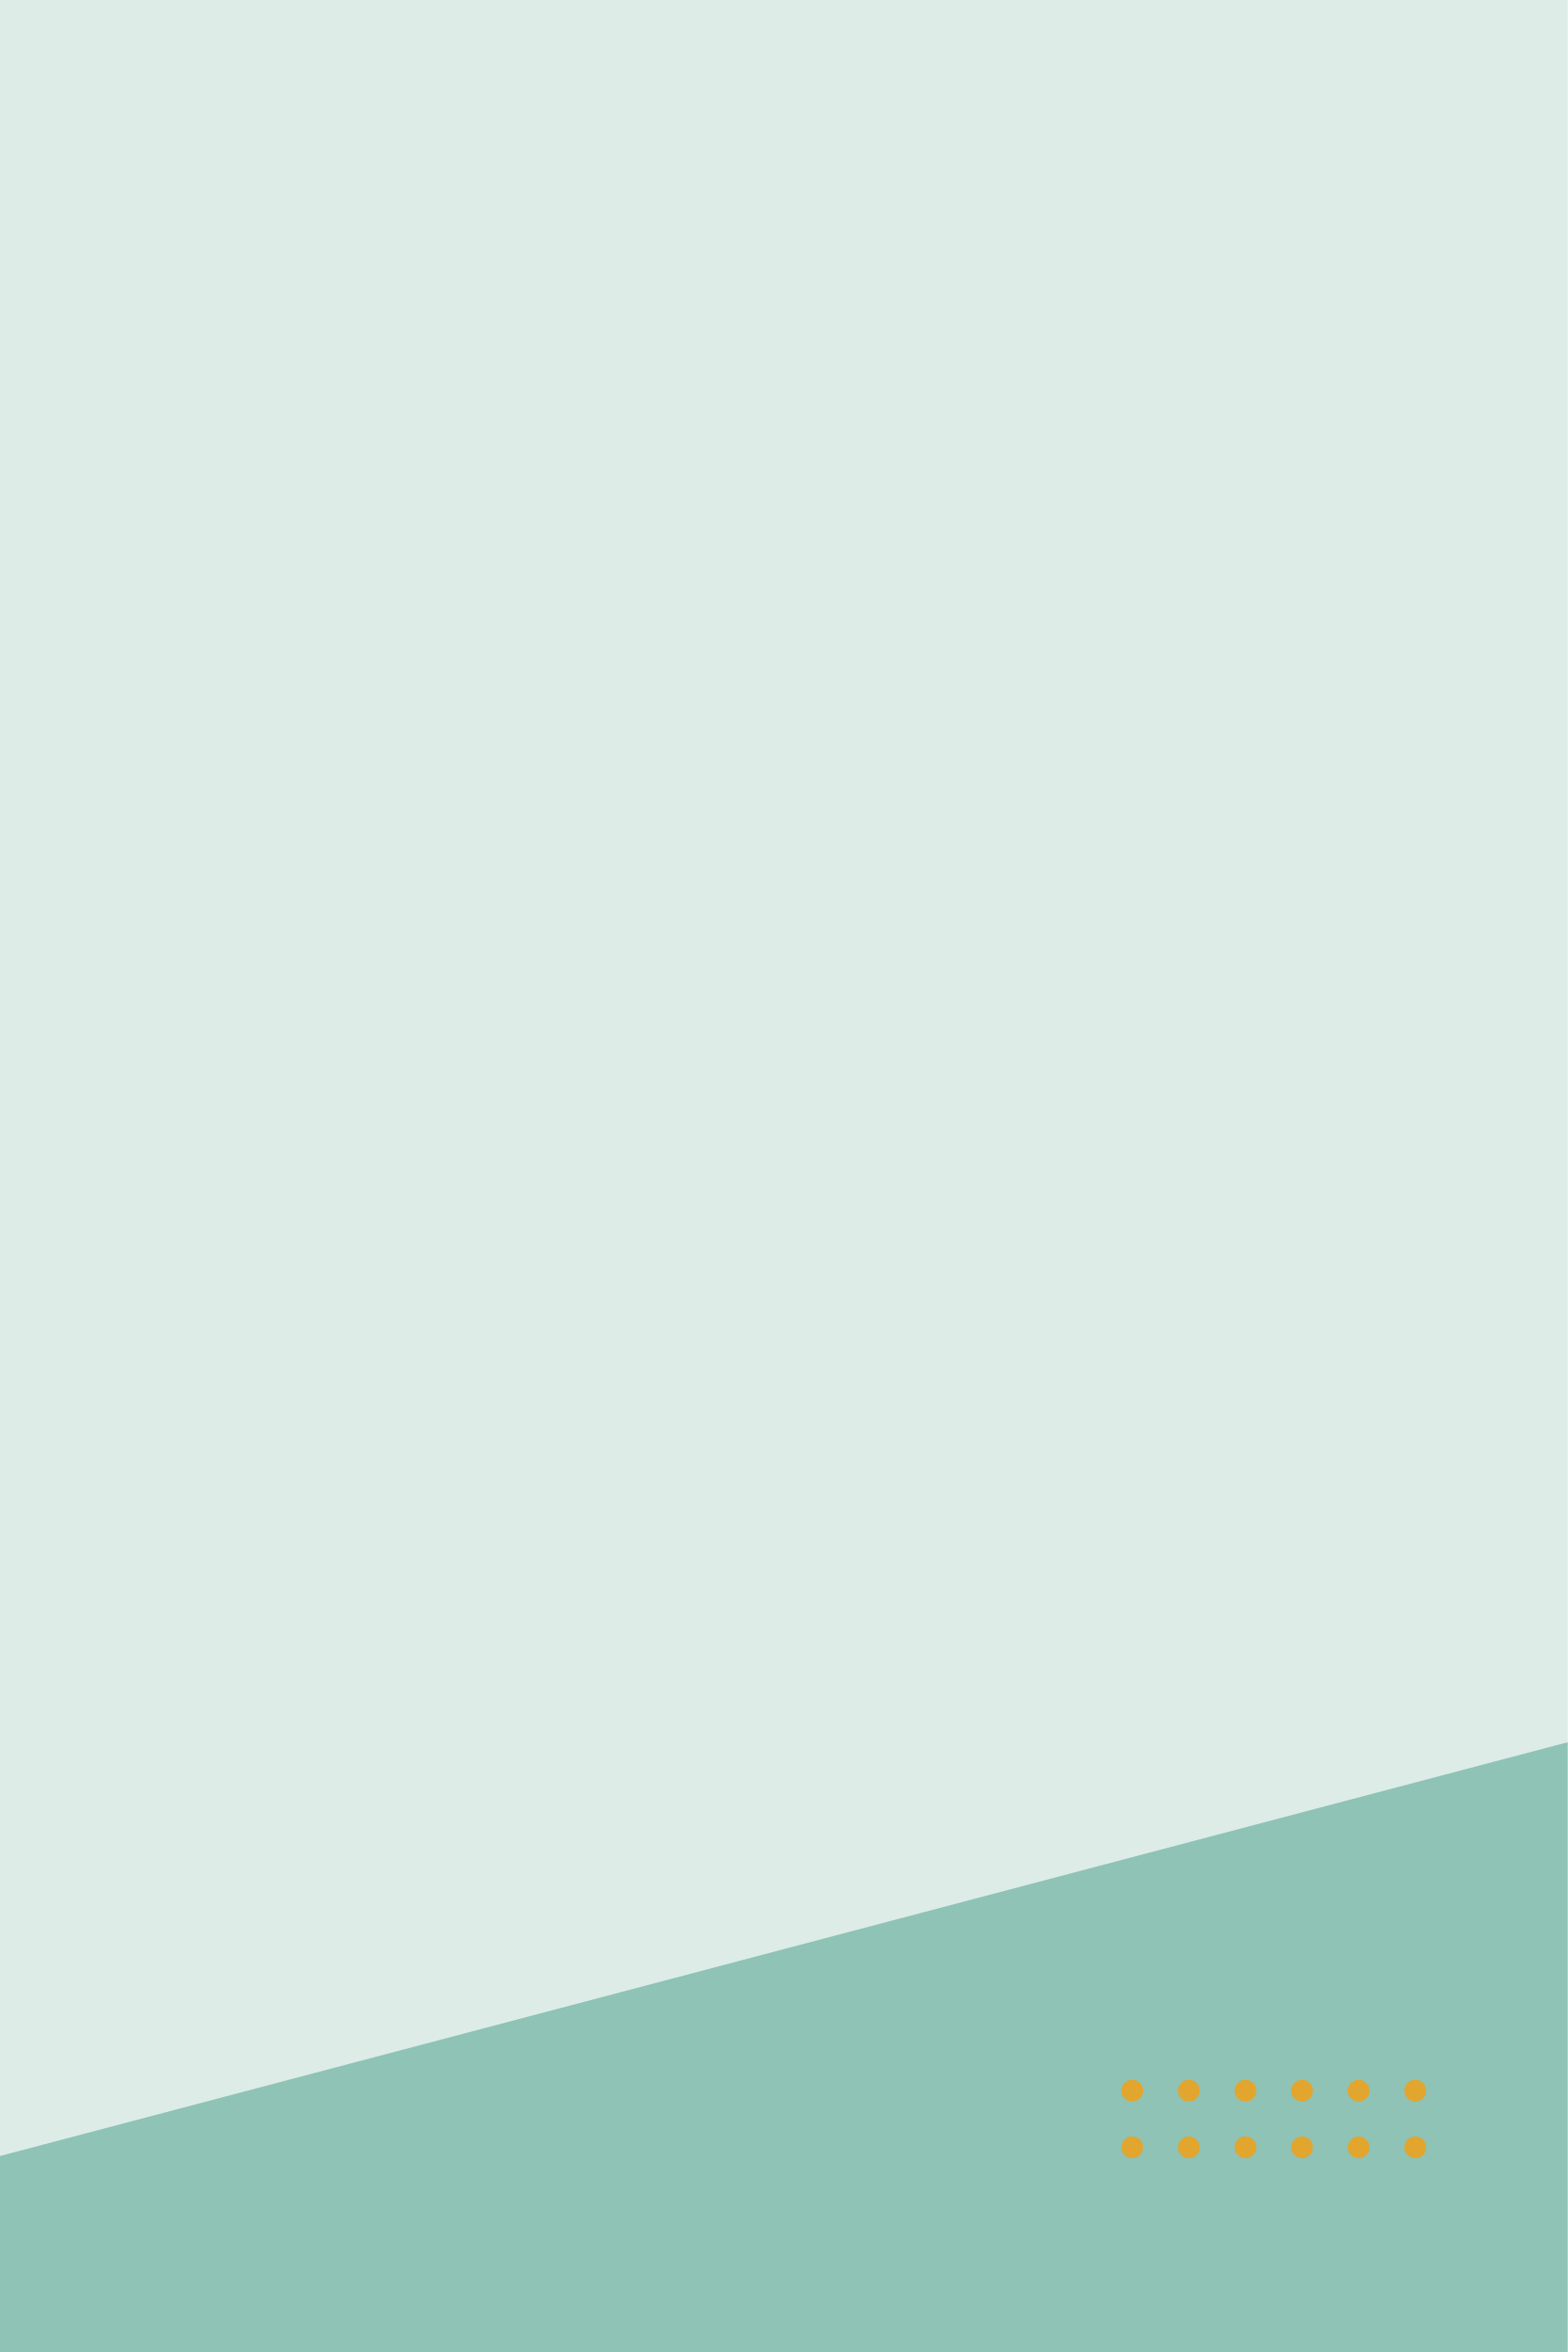
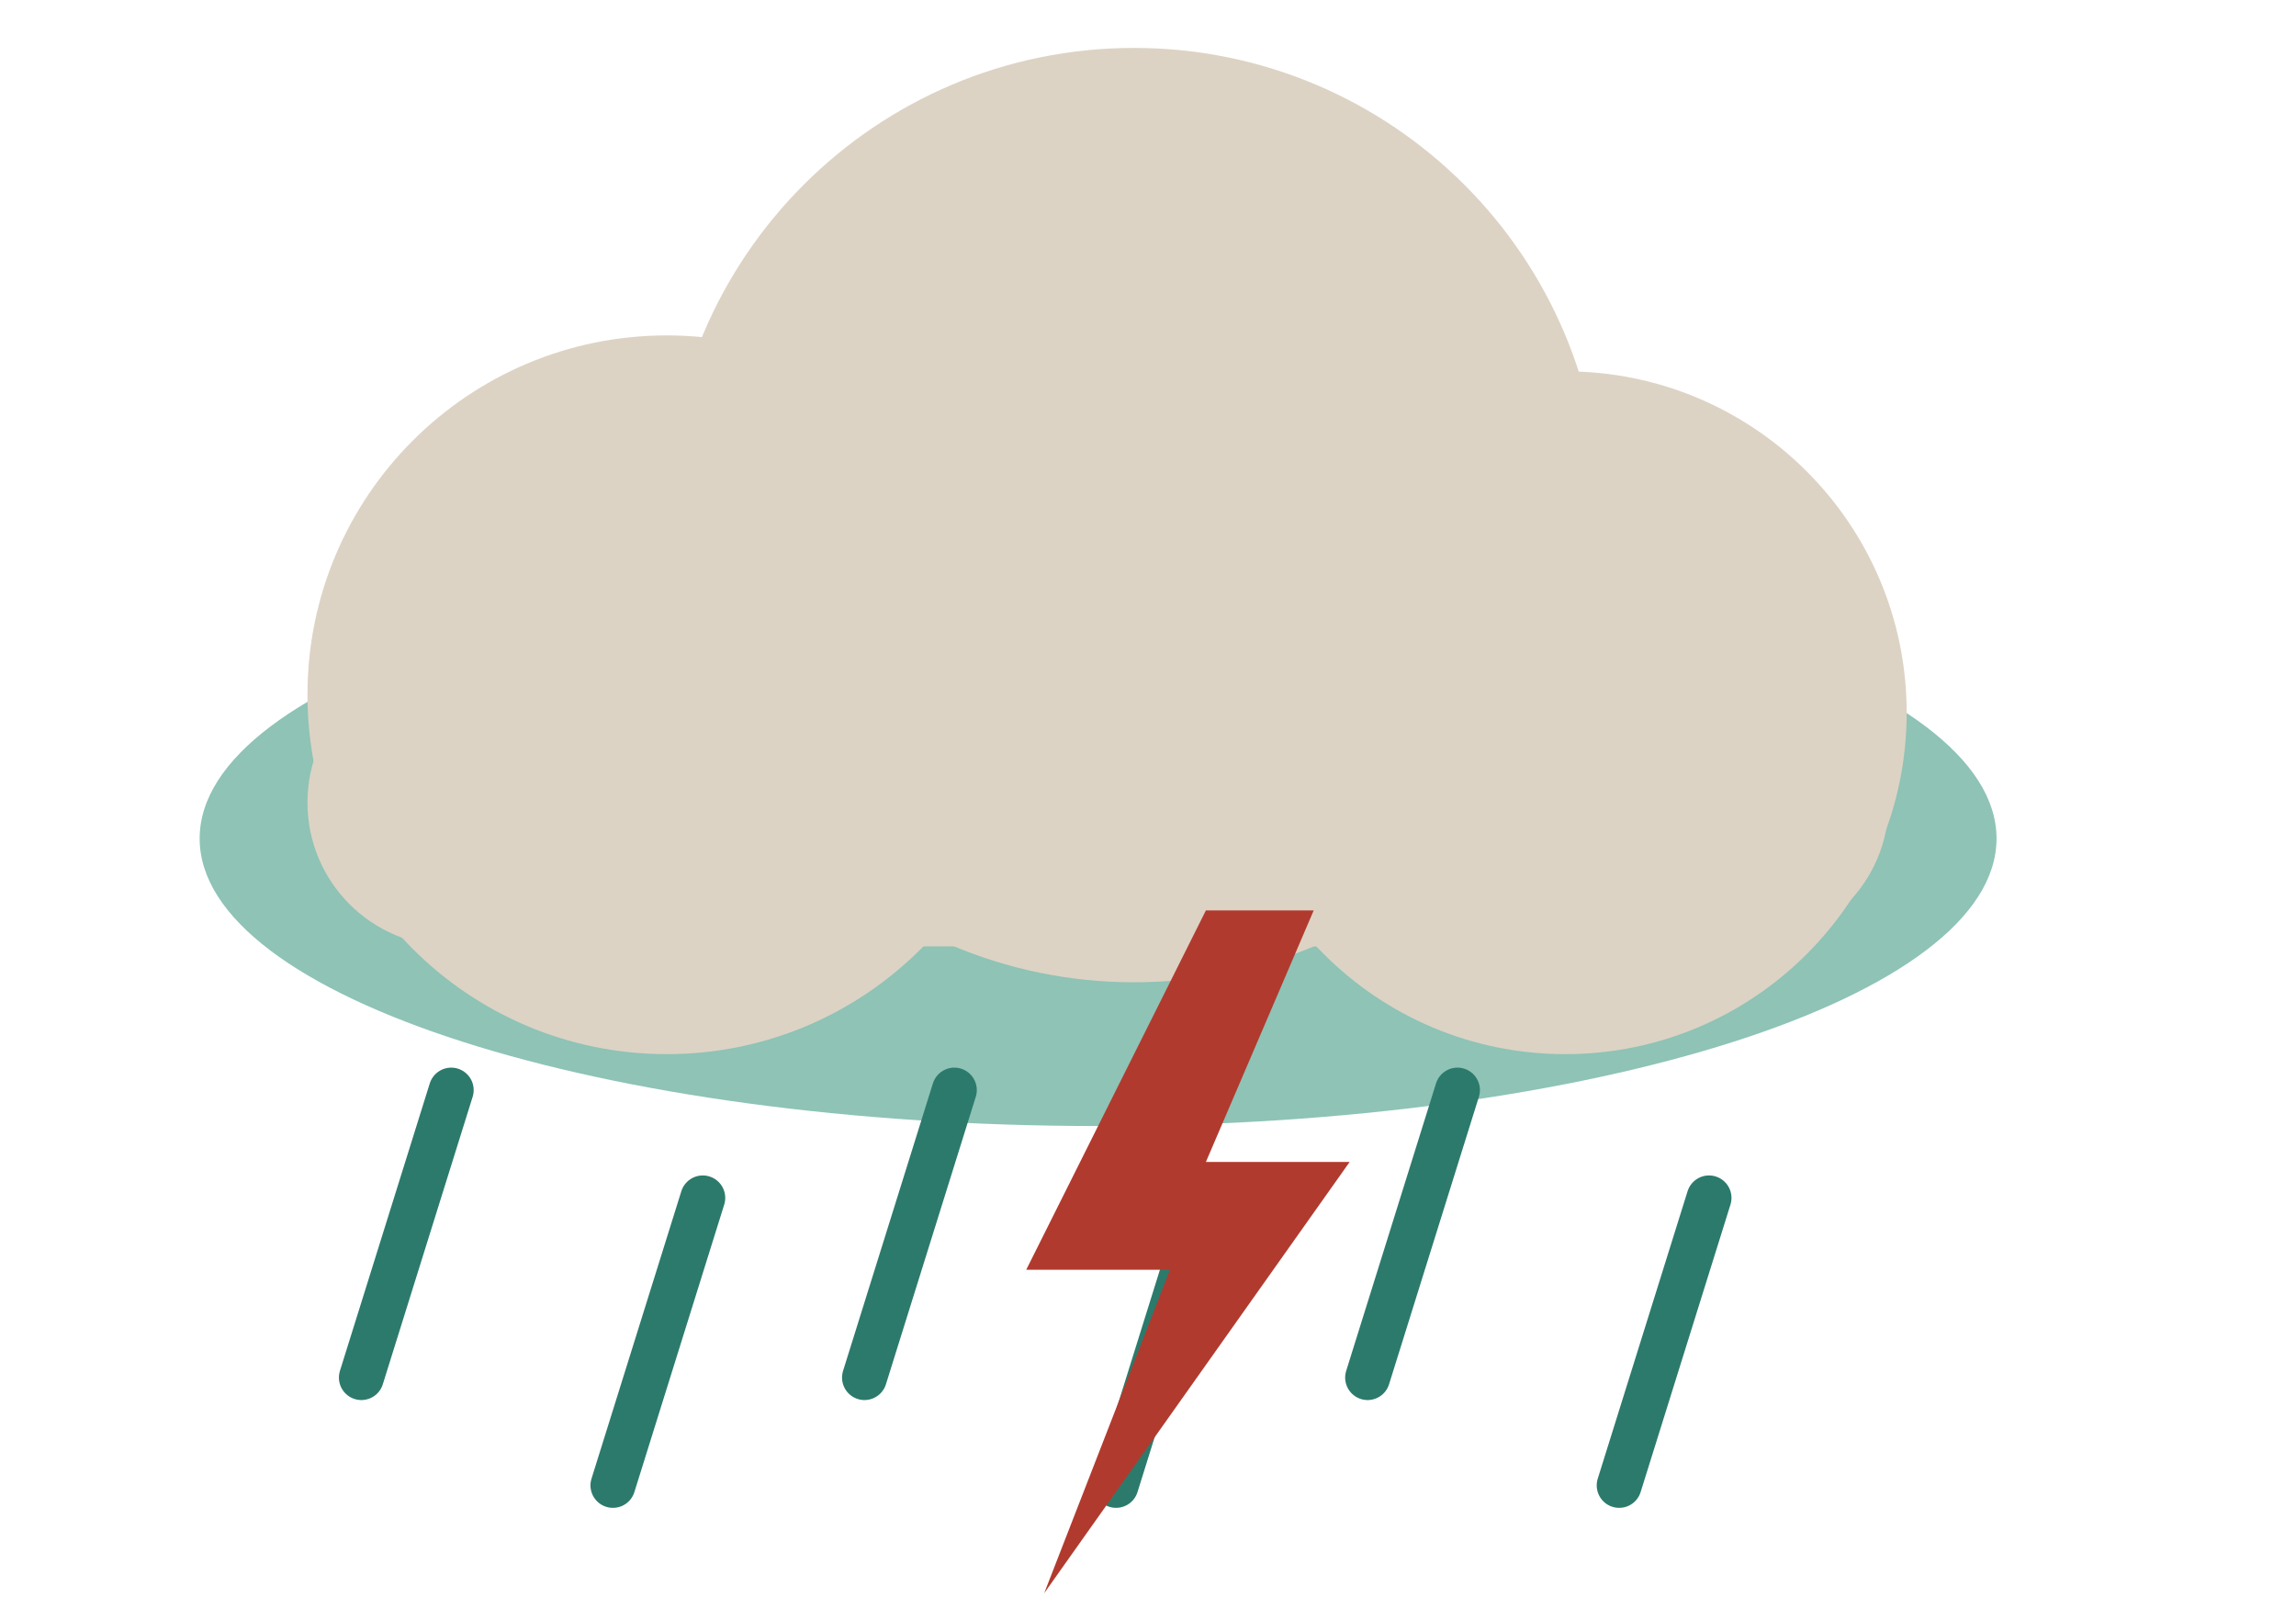
- <svg xmlns="http://www.w3.org/2000/svg" viewBox="0 0 720 1080" width="720" height="1080">
-   <rect x="0" y="0" width="720" height="1080" fill="#DDECE7" />
-   <path d="M0 990 L720 800 V1080 H0 Z" fill="#8EC3B6" />
-   <circle cx="520" cy="960" r="5" fill="#E2A52E" />
-   <circle cx="520" cy="986" r="5" fill="#E2A52E" />
-   <circle cx="546" cy="960" r="5" fill="#E2A52E" />
-   <circle cx="546" cy="986" r="5" fill="#E2A52E" />
-   <circle cx="572" cy="960" r="5" fill="#E2A52E" />
-   <circle cx="572" cy="986" r="5" fill="#E2A52E" />
-   <circle cx="598" cy="960" r="5" fill="#E2A52E" />
-   <circle cx="598" cy="986" r="5" fill="#E2A52E" />
-   <circle cx="624" cy="960" r="5" fill="#E2A52E" />
-   <circle cx="624" cy="986" r="5" fill="#E2A52E" />
-   <circle cx="650" cy="960" r="5" fill="#E2A52E" />
-   <circle cx="650" cy="986" r="5" fill="#E2A52E" />
+ <svg xmlns="http://www.w3.org/2000/svg" viewBox="330 296 230 160" width="230" height="160">
+   <ellipse cx="440" cy="380" rx="90" ry="28.8" fill="#8EC3B6" />
+   <circle cx="396.8" cy="365.6" r="36" fill="#DCD3C4" />
+   <circle cx="443.6" cy="347.6" r="46.8" fill="#DCD3C4" />
+   <circle cx="486.8" cy="367.4" r="34.2" fill="#DCD3C4" />
+   <rect x="360.8" y="362" width="158.4" height="28.8" rx="14.4" fill="#DCD3C4" />
+   <path d="M375.2 405.2 l-9 28.8" stroke="#2C7A6C" stroke-width="4.5" stroke-linecap="round" />
+   <path d="M400.4 416 l-9 28.8" stroke="#2C7A6C" stroke-width="4.5" stroke-linecap="round" />
+   <path d="M425.6 405.2 l-9 28.8" stroke="#2C7A6C" stroke-width="4.5" stroke-linecap="round" />
+   <path d="M450.8 416 l-9 28.8" stroke="#2C7A6C" stroke-width="4.5" stroke-linecap="round" />
+   <path d="M476 405.2 l-9 28.8" stroke="#2C7A6C" stroke-width="4.5" stroke-linecap="round" />
+   <path d="M501.2 416 l-9 28.8" stroke="#2C7A6C" stroke-width="4.5" stroke-linecap="round" />
+   <path d="M450.8 387.2 l-18 36 h14.4 l-12.6 32.4 l30.6 -43.2 h-14.4 l10.8 -25.2 Z" fill="#B13A2E" />
</svg>
